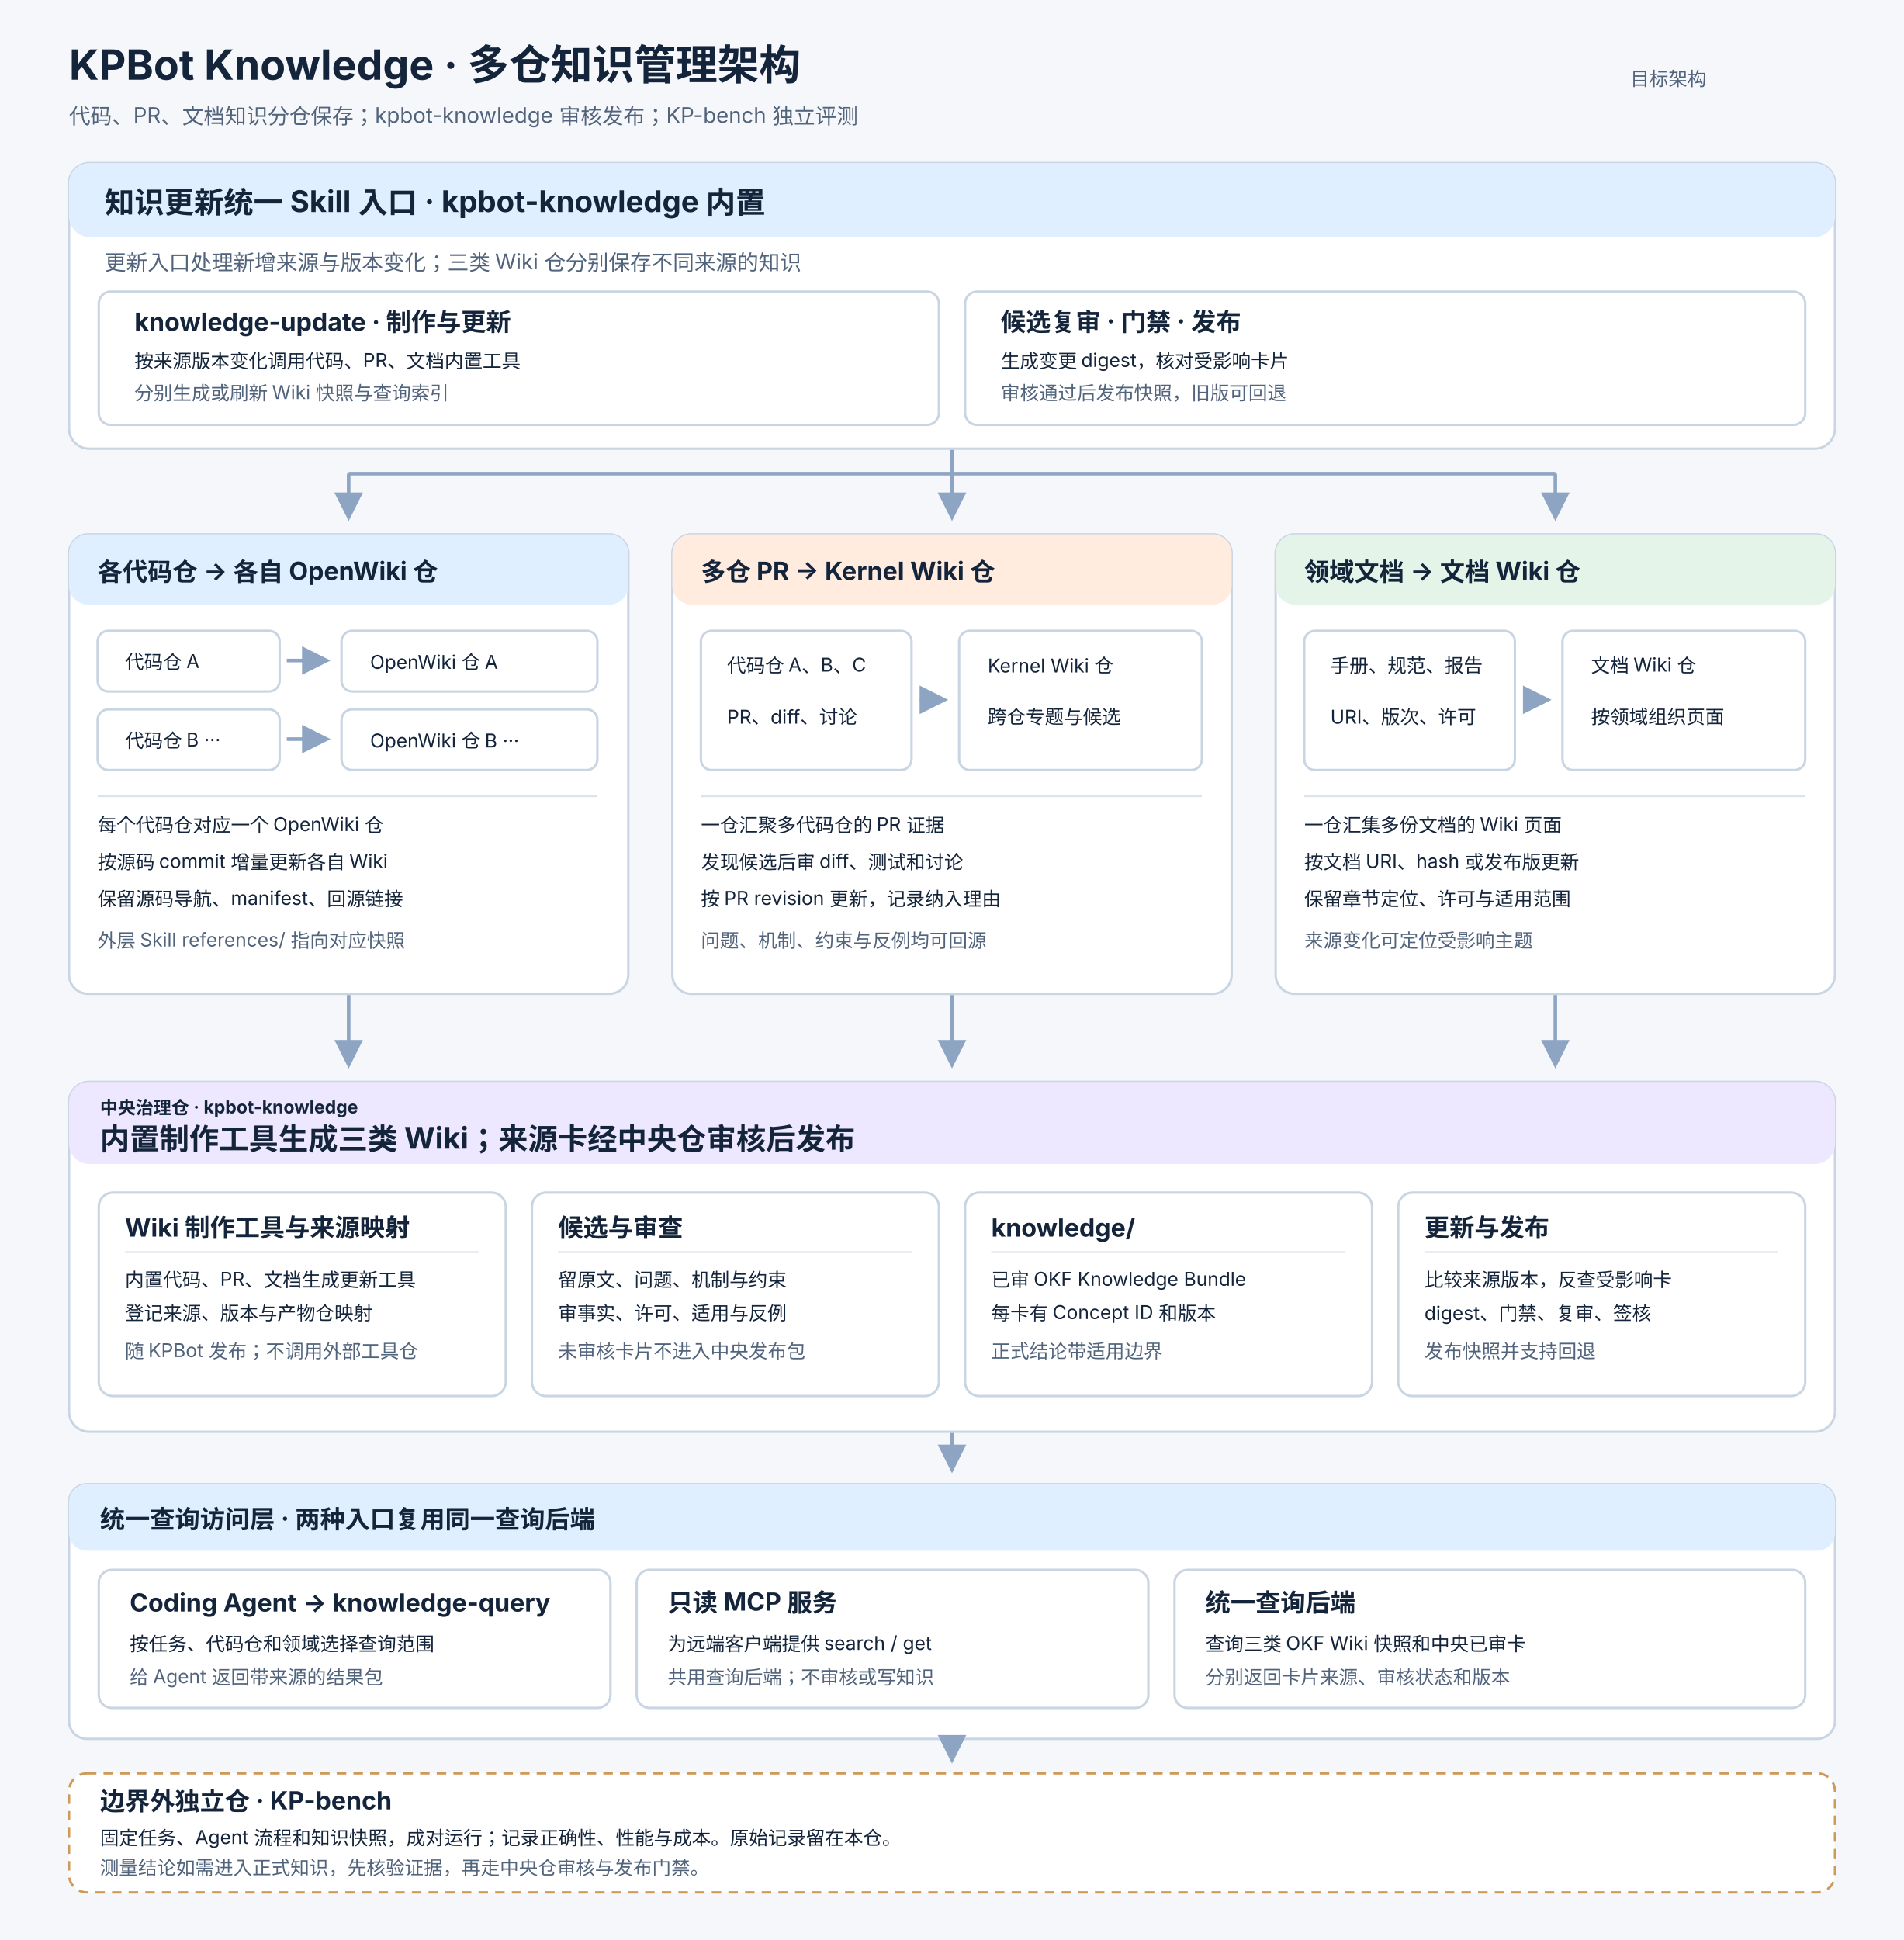
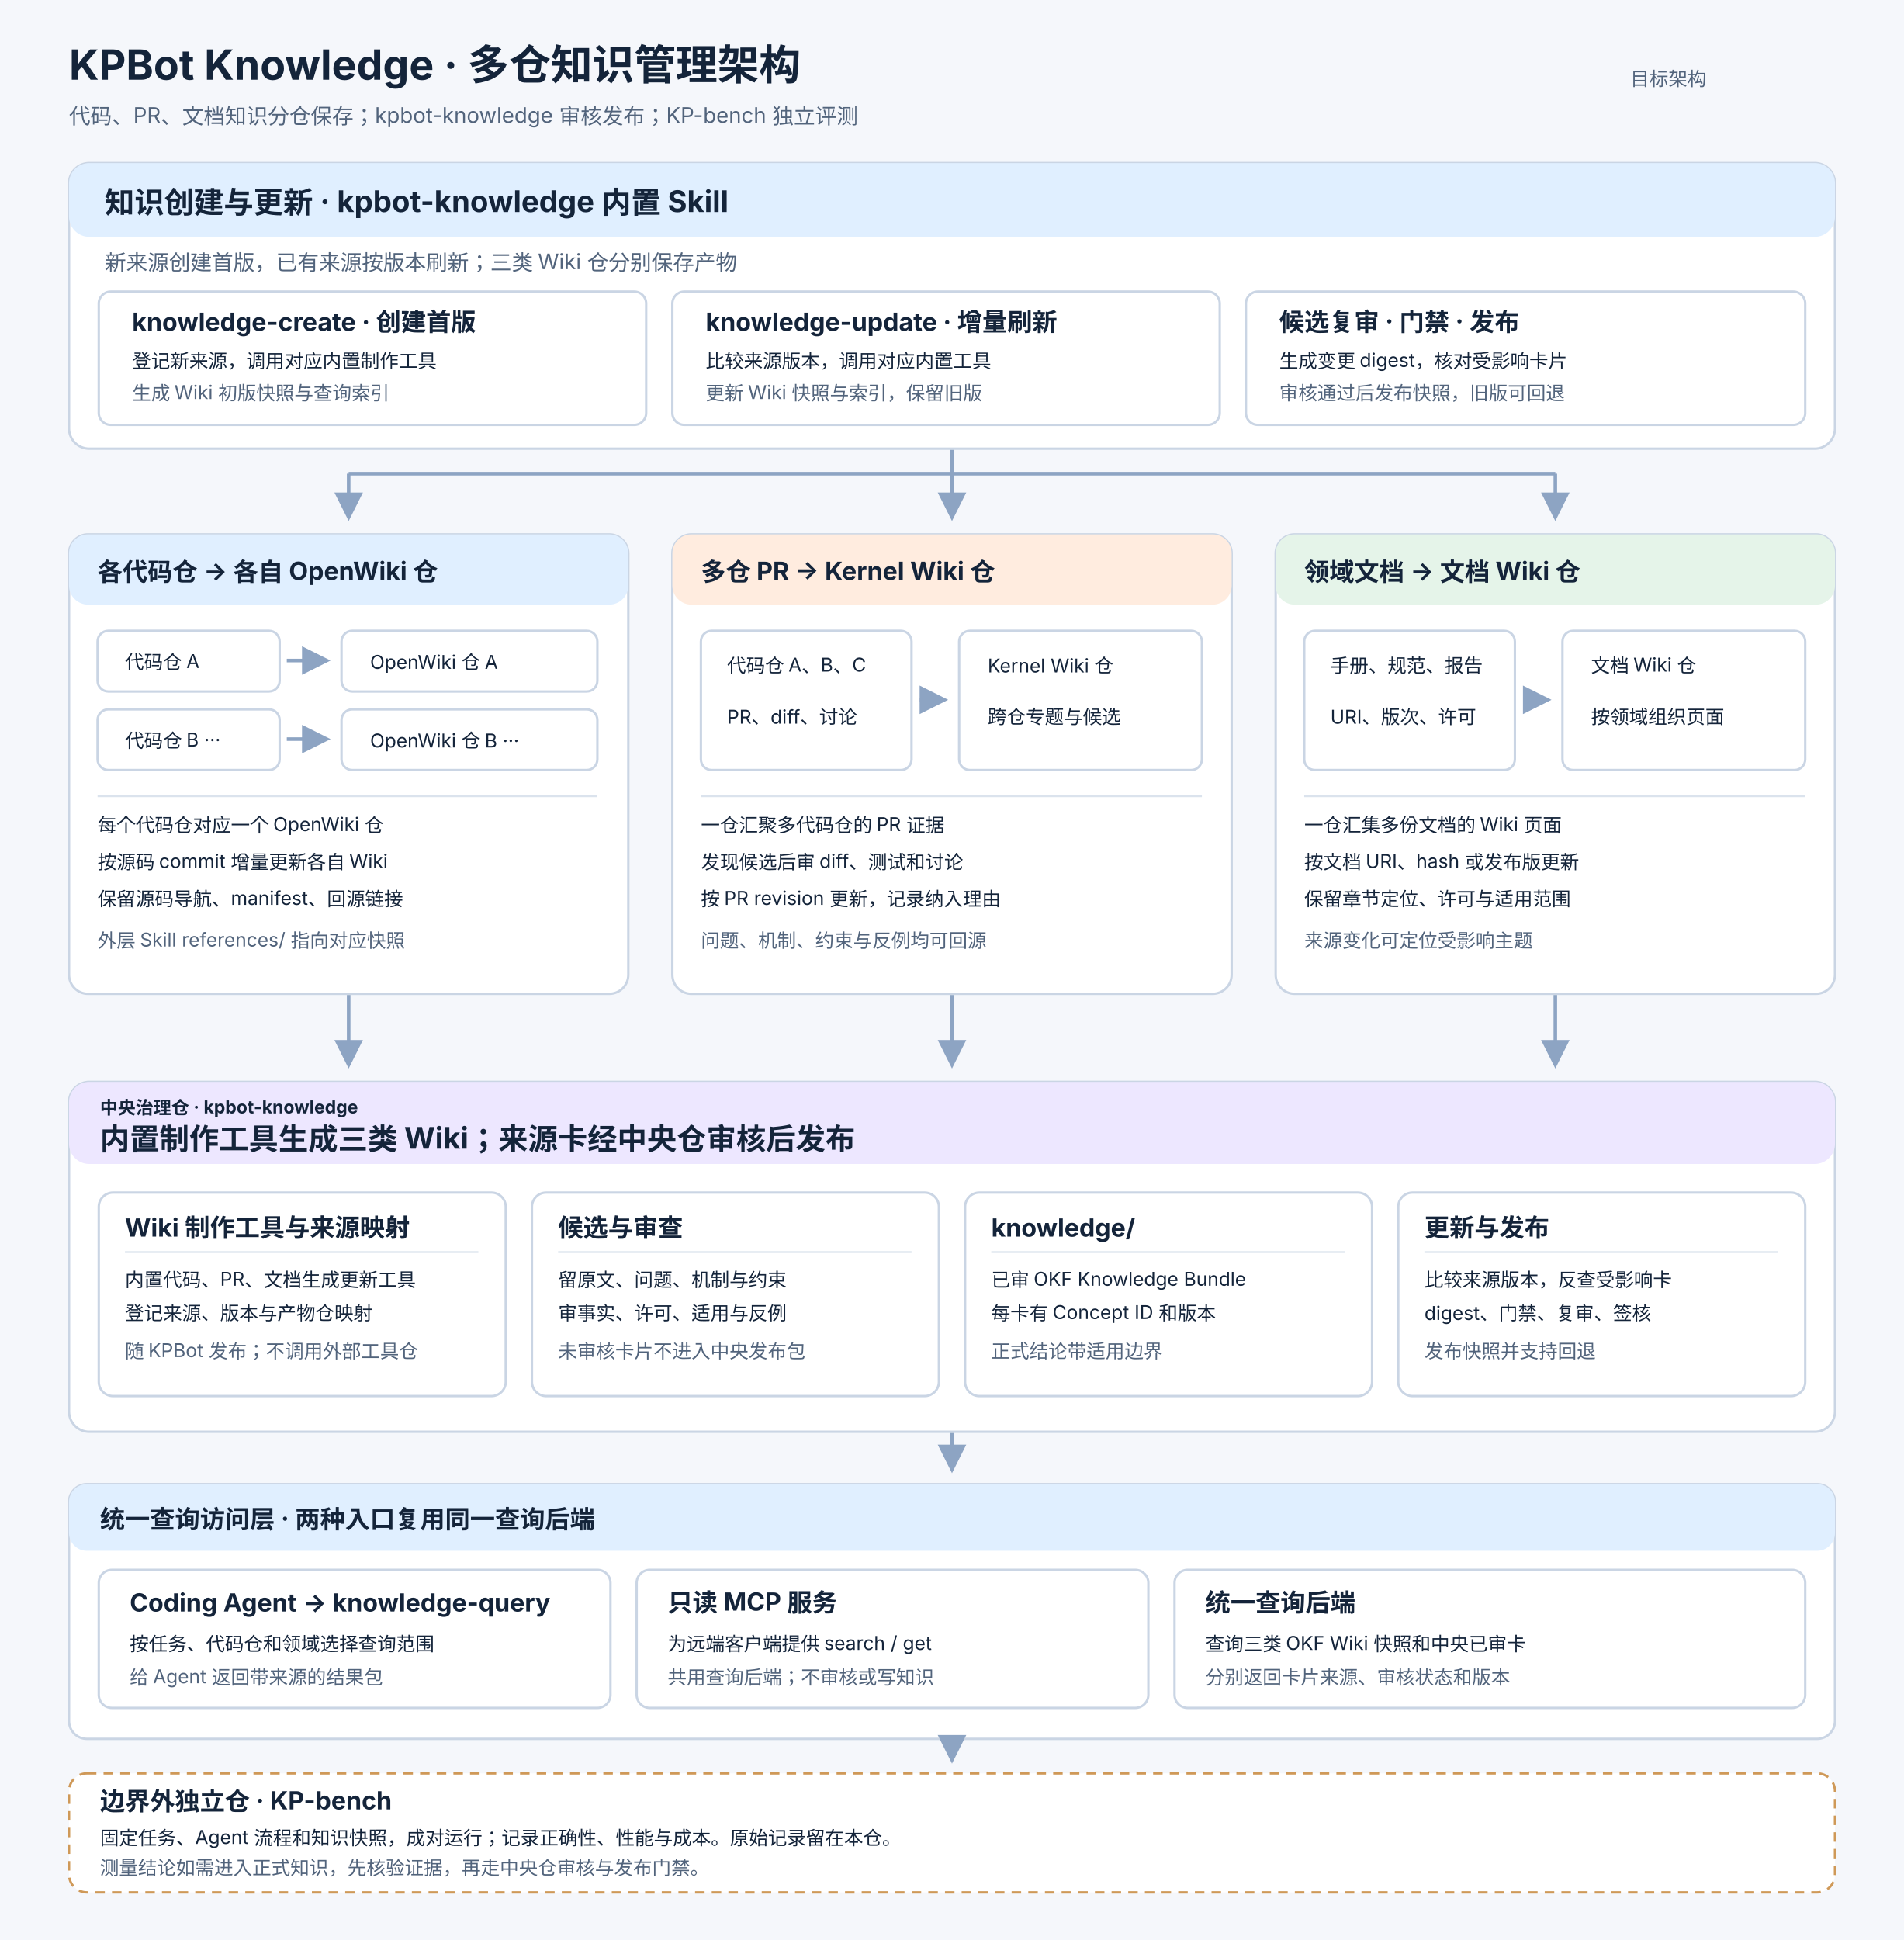
<svg xmlns="http://www.w3.org/2000/svg" width="1600" height="1630" viewBox="0 0 1600 1630" role="img" aria-labelledby="title desc">
  <defs>
    <style>
      .bg{fill:#f5f7fb}.ink{fill:#14243a}.muted{fill:#52647c}.card{fill:#fff;stroke:#cad5e4;stroke-width:2}.rule{stroke:#dbe3ed;stroke-width:1.5}
      .blue{fill:#e0efff}.violet{fill:#ede7ff}.orange{fill:#ffecdf}.green{fill:#e5f4e9}.tag{fill:#eff8f2;stroke:#a8d5b4;stroke-width:1}
      .t{font-family:-apple-system,BlinkMacSystemFont,"PingFang SC","Microsoft YaHei",sans-serif}.h1{font-size:35px;font-weight:700}.h2{font-size:25px;font-weight:700}.h3{font-size:21px;font-weight:700}.body{font-size:18px}.small{font-size:16px}.tiny{font-size:15px}.label{font-size:15px;font-weight:700}
      .arrow{fill:none;stroke:#8da4c3;stroke-width:3;marker-end:url(#head)}.bus{fill:none;stroke:#8da4c3;stroke-width:3}.external{fill:#fff;stroke:#cf9958;stroke-width:2;stroke-dasharray:8 6}
    </style>
    <marker id="head" viewBox="0 0 10 10" refX="8" refY="5" markerWidth="8" markerHeight="8" orient="auto-start-reverse">
      <path d="M0 0 L10 5 L0 10 Z" fill="#8da4c3" />
    </marker>
  </defs>
  <rect class="bg" width="1600" height="1630" />
  <text class="t h1 ink" x="58" y="67">KPBot Knowledge · 多仓知识管理架构</text>
  <text class="t body muted" x="58" y="104">代码、PR、文档知识分仓保存；kpbot-knowledge 审核发布；KP-bench 独立评测</text>
  <text class="t small muted" x="1370" y="72">目标架构</text>
  <rect class="card" x="58" y="137" width="1484" height="240" rx="17" />
  <rect class="blue" x="58" y="137" width="1484" height="62" rx="17" />
-   <text class="t h2 ink" x="88" y="179">知识更新统一 Skill 入口 · kpbot-knowledge 内置</text>
-   <text class="t body muted" x="88" y="227">更新入口处理新增来源与版本变化；三类 Wiki 仓分别保存不同来源的知识</text>
-   <rect class="card" x="83" y="245" width="706" height="112" rx="10" />
-   <text class="t h3 ink" x="113" y="278">knowledge-update · 制作与更新</text>
-   <text class="t small ink" x="113" y="309">按来源版本变化调用代码、PR、文档内置工具</text>
-   <text class="t small muted" x="113" y="336">分别生成或刷新 Wiki 快照与查询索引</text>
-   <rect class="card" x="811" y="245" width="706" height="112" rx="10" />
-   <text class="t h3 ink" x="841" y="278">候选复审 · 门禁 · 发布</text>
-   <text class="t small ink" x="841" y="309">生成变更 digest，核对受影响卡片</text>
-   <text class="t small muted" x="841" y="336">审核通过后发布快照，旧版可回退</text>
+   <text class="t h2 ink" x="88" y="179">知识创建与更新 · kpbot-knowledge 内置 Skill</text>
+   <text class="t body muted" x="88" y="227">新来源创建首版，已有来源按版本刷新；三类 Wiki 仓分别保存产物</text>
+   <rect class="card" x="83" y="245" width="460" height="112" rx="10" />
+   <text class="t h3 ink" x="111" y="278">knowledge-create · 创建首版</text>
+   <text class="t small ink" x="111" y="309">登记新来源，调用对应内置制作工具</text>
+   <text class="t small muted" x="111" y="336">生成 Wiki 初版快照与查询索引</text>
+   <rect class="card" x="565" y="245" width="460" height="112" rx="10" />
+   <text class="t h3 ink" x="593" y="278">knowledge-update · 增量刷新</text>
+   <text class="t small ink" x="593" y="309">比较来源版本，调用对应内置工具</text>
+   <text class="t small muted" x="593" y="336">更新 Wiki 快照与索引，保留旧版</text>
+   <rect class="card" x="1047" y="245" width="470" height="112" rx="10" />
+   <text class="t h3 ink" x="1075" y="278">候选复审 · 门禁 · 发布</text>
+   <text class="t small ink" x="1075" y="309">生成变更 digest，核对受影响卡片</text>
+   <text class="t small muted" x="1075" y="336">审核通过后发布快照，旧版可回退</text>
  <path class="bus" d="M800 378 V398 M293 398 H1307" />
  <path class="arrow" d="M293 398 V433" />
  <path class="arrow" d="M800 398 V433" />
  <path class="arrow" d="M1307 398 V433" />
  <g transform="translate(0 140)">
    <rect class="card" x="58" y="309" width="470" height="386" rx="16" />
    <rect class="blue" x="58" y="309" width="470" height="59" rx="16" />
    <text class="t h3 ink" x="82" y="348">各代码仓 → 各自 OpenWiki 仓</text>
    <rect class="card" x="82" y="390" width="153" height="51" rx="9" />
    <text class="t small ink" x="105" y="422">代码仓 A</text>
    <path class="arrow" d="M241 415 H273" />
    <rect class="card" x="287" y="390" width="215" height="51" rx="9" />
    <text class="t small ink" x="311" y="422">OpenWiki 仓 A</text>
    <rect class="card" x="82" y="456" width="153" height="51" rx="9" />
    <text class="t small ink" x="105" y="488">代码仓 B ···</text>
    <path class="arrow" d="M241 481 H273" />
    <rect class="card" x="287" y="456" width="215" height="51" rx="9" />
    <text class="t small ink" x="311" y="488">OpenWiki 仓 B ···</text>
    <line class="rule" x1="82" y1="529" x2="502" y2="529" />
    <text class="t small ink" x="82" y="559">每个代码仓对应一个 OpenWiki 仓</text>
    <text class="t small ink" x="82" y="590">按源码 commit 增量更新各自 Wiki</text>
    <text class="t small ink" x="82" y="621">保留源码导航、manifest、回源链接</text>
    <text class="t small muted" x="82" y="656">外层 Skill references/ 指向对应快照</text>
    <rect class="card" x="565" y="309" width="470" height="386" rx="16" />
    <rect class="orange" x="565" y="309" width="470" height="59" rx="16" />
    <text class="t h3 ink" x="589" y="348">多仓 PR → Kernel Wiki 仓</text>
    <rect class="card" x="589" y="390" width="177" height="117" rx="9" />
    <text class="t small ink" x="611" y="425">代码仓 A、B、C</text>
    <text class="t small ink" x="611" y="468">PR、diff、讨论</text>
    <path class="arrow" d="M773 448 H792" />
    <rect class="card" x="806" y="390" width="204" height="117" rx="9" />
    <text class="t small ink" x="830" y="425">Kernel Wiki 仓</text>
    <text class="t small ink" x="830" y="468">跨仓专题与候选</text>
    <line class="rule" x1="589" y1="529" x2="1010" y2="529" />
    <text class="t small ink" x="589" y="559">一仓汇聚多代码仓的 PR 证据</text>
    <text class="t small ink" x="589" y="590">发现候选后审 diff、测试和讨论</text>
    <text class="t small ink" x="589" y="621">按 PR revision 更新，记录纳入理由</text>
    <text class="t small muted" x="589" y="656">问题、机制、约束与反例均可回源</text>
    <rect class="card" x="1072" y="309" width="470" height="386" rx="16" />
    <rect class="green" x="1072" y="309" width="470" height="59" rx="16" />
    <text class="t h3 ink" x="1096" y="348">领域文档 → 文档 Wiki 仓</text>
    <rect class="card" x="1096" y="390" width="177" height="117" rx="9" />
    <text class="t small ink" x="1118" y="425">手册、规范、报告</text>
    <text class="t small ink" x="1118" y="468">URI、版次、许可</text>
    <path class="arrow" d="M1280 448 H1299" />
    <rect class="card" x="1313" y="390" width="204" height="117" rx="9" />
    <text class="t small ink" x="1337" y="425">文档 Wiki 仓</text>
    <text class="t small ink" x="1337" y="468">按领域组织页面</text>
    <line class="rule" x1="1096" y1="529" x2="1517" y2="529" />
    <text class="t small ink" x="1096" y="559">一仓汇集多份文档的 Wiki 页面</text>
    <text class="t small ink" x="1096" y="590">按文档 URI、hash 或发布版更新</text>
    <text class="t small ink" x="1096" y="621">保留章节定位、许可与适用范围</text>
    <text class="t small muted" x="1096" y="656">来源变化可定位受影响主题</text>
    <path class="arrow" d="M293 696 V753" />
    <path class="arrow" d="M800 696 V753" />
    <path class="arrow" d="M1307 696 V753" />
    <rect class="card" x="58" y="769" width="1484" height="294" rx="17" />
    <rect class="violet" x="58" y="769" width="1484" height="69" rx="17" />
    <text class="t label ink" x="84" y="796">中央治理仓 · kpbot-knowledge</text>
    <text class="t h2 ink" x="84" y="826">内置制作工具生成三类 Wiki；来源卡经中央仓审核后发布</text>
    <rect class="card" x="83" y="862" width="342" height="171" rx="12" />
    <text class="t h3 ink" x="105" y="899">Wiki 制作工具与来源映射</text>
    <line class="rule" x1="105" y1="912" x2="402" y2="912" />
    <text class="t small ink" x="105" y="941">内置代码、PR、文档生成更新工具</text>
    <text class="t small ink" x="105" y="969">登记来源、版本与产物仓映射</text>
    <text class="t small muted" x="105" y="1001">随 KPBot 发布；不调用外部工具仓</text>
    <rect class="card" x="447" y="862" width="342" height="171" rx="12" />
    <text class="t h3 ink" x="469" y="899">候选与审查</text>
    <line class="rule" x1="469" y1="912" x2="766" y2="912" />
    <text class="t small ink" x="469" y="941">留原文、问题、机制与约束</text>
    <text class="t small ink" x="469" y="969">审事实、许可、适用与反例</text>
    <text class="t small muted" x="469" y="1001">未审核卡片不进入中央发布包</text>
    <rect class="card" x="811" y="862" width="342" height="171" rx="12" />
    <text class="t h3 ink" x="833" y="899">knowledge/</text>
    <line class="rule" x1="833" y1="912" x2="1130" y2="912" />
    <text class="t small ink" x="833" y="941">已审 OKF Knowledge Bundle</text>
    <text class="t small ink" x="833" y="969">每卡有 Concept ID 和版本</text>
    <text class="t small muted" x="833" y="1001">正式结论带适用边界</text>
    <rect class="card" x="1175" y="862" width="342" height="171" rx="12" />
    <text class="t h3 ink" x="1197" y="899">更新与发布</text>
    <line class="rule" x1="1197" y1="912" x2="1494" y2="912" />
    <text class="t small ink" x="1197" y="941">比较来源版本，反查受影响卡</text>
    <text class="t small ink" x="1197" y="969">digest、门禁、复审、签核</text>
    <text class="t small muted" x="1197" y="1001">发布快照并支持回退</text>
    <path class="arrow" d="M800 1064 V1093" />
    <rect class="card" x="58" y="1107" width="1484" height="214" rx="15" />
    <rect class="blue" x="58" y="1107" width="1484" height="56" rx="15" />
    <text class="t h3 ink" x="84" y="1144">统一查询访问层 · 两种入口复用同一查询后端</text>
    <rect class="card" x="83" y="1179" width="430" height="116" rx="11" />
    <text class="t h3 ink" x="109" y="1214">Coding Agent → knowledge-query</text>
    <text class="t small ink" x="109" y="1247">按任务、代码仓和领域选择查询范围</text>
    <text class="t small muted" x="109" y="1275">给 Agent 返回带来源的结果包</text>
    <rect class="card" x="535" y="1179" width="430" height="116" rx="11" />
    <text class="t h3 ink" x="561" y="1214">只读 MCP 服务</text>
    <text class="t small ink" x="561" y="1247">为远端客户端提供 search / get</text>
    <text class="t small muted" x="561" y="1275">共用查询后端；不审核或写知识</text>
    <rect class="card" x="987" y="1179" width="530" height="116" rx="11" />
    <text class="t h3 ink" x="1013" y="1214">统一查询后端</text>
    <text class="t small ink" x="1013" y="1247">查询三类 OKF Wiki 快照和中央已审卡</text>
    <text class="t small muted" x="1013" y="1275">分别返回卡片来源、审核状态和版本</text>
    <path class="arrow" d="M800 1322 V1337" />
    <rect class="external" x="58" y="1350" width="1484" height="100" rx="15" />
    <text class="t h3 ink" x="84" y="1381">边界外独立仓 · KP-bench</text>
    <text class="t small ink" x="84" y="1410">固定任务、Agent 流程和知识快照，成对运行；记录正确性、性能与成本。原始记录留在本仓。</text>
    <text class="t small muted" x="84" y="1435">测量结论如需进入正式知识，先核验证据，再走中央仓审核与发布门禁。</text>
  </g>
</svg>
